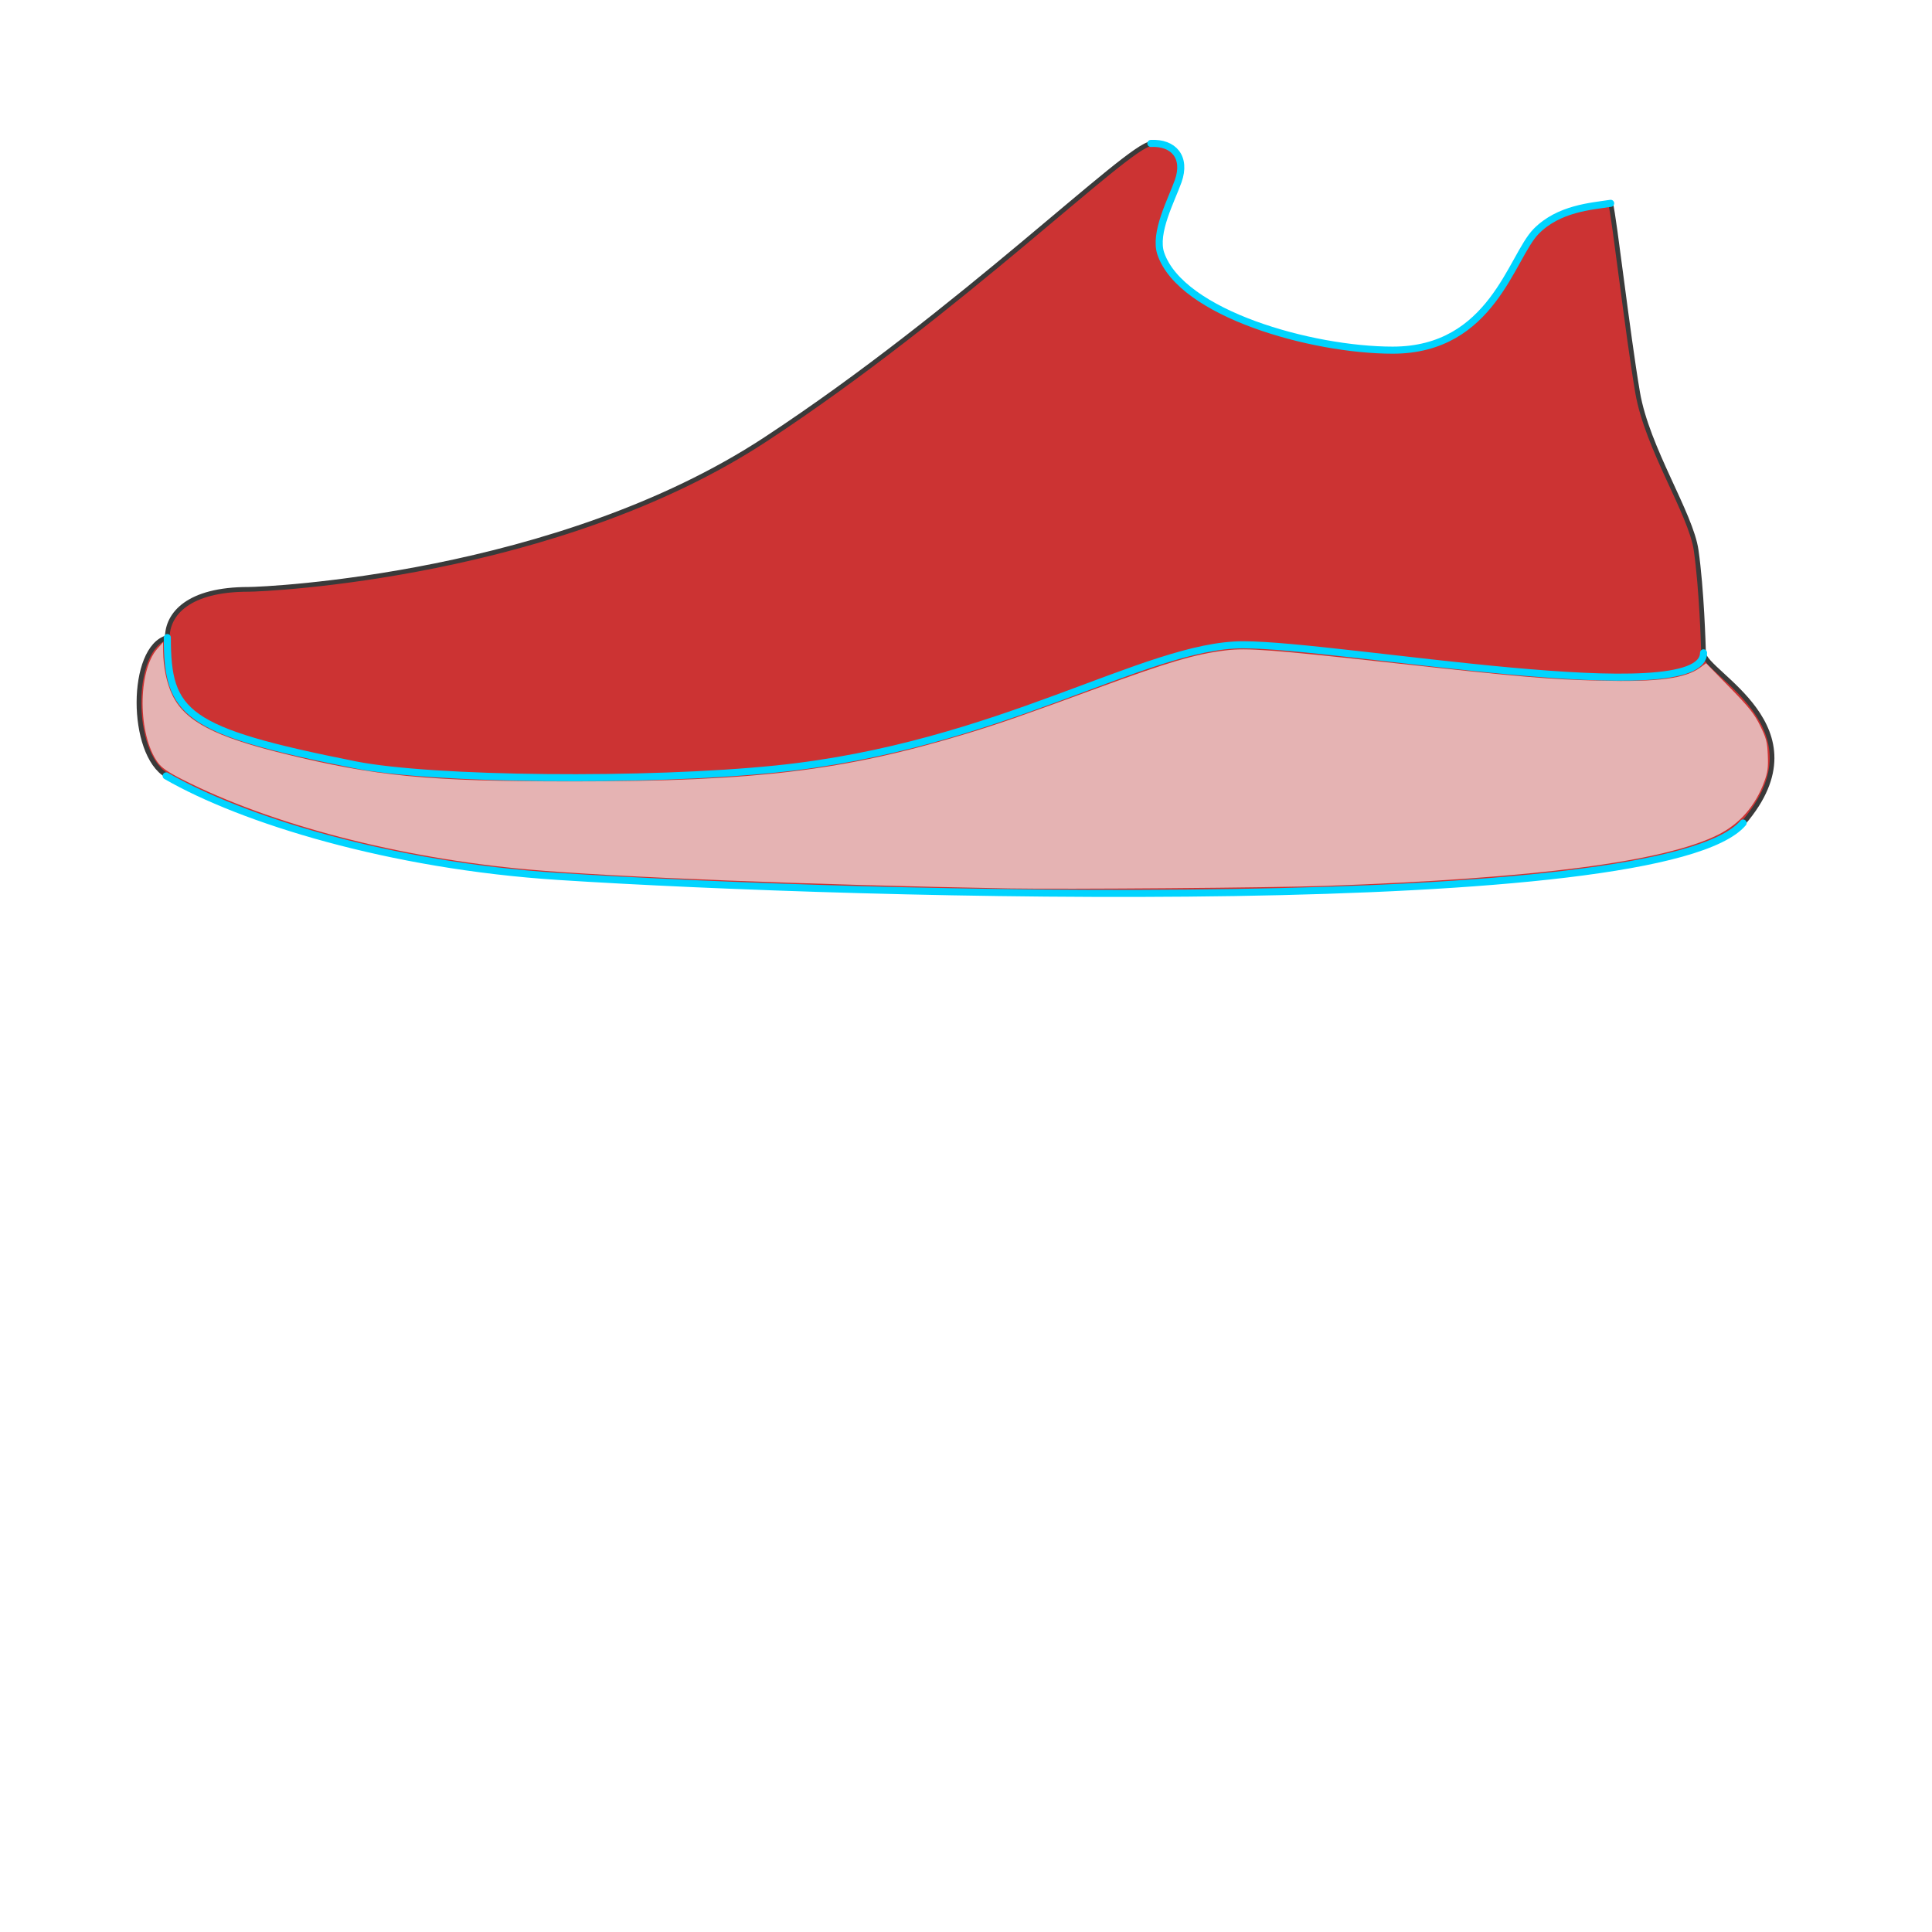
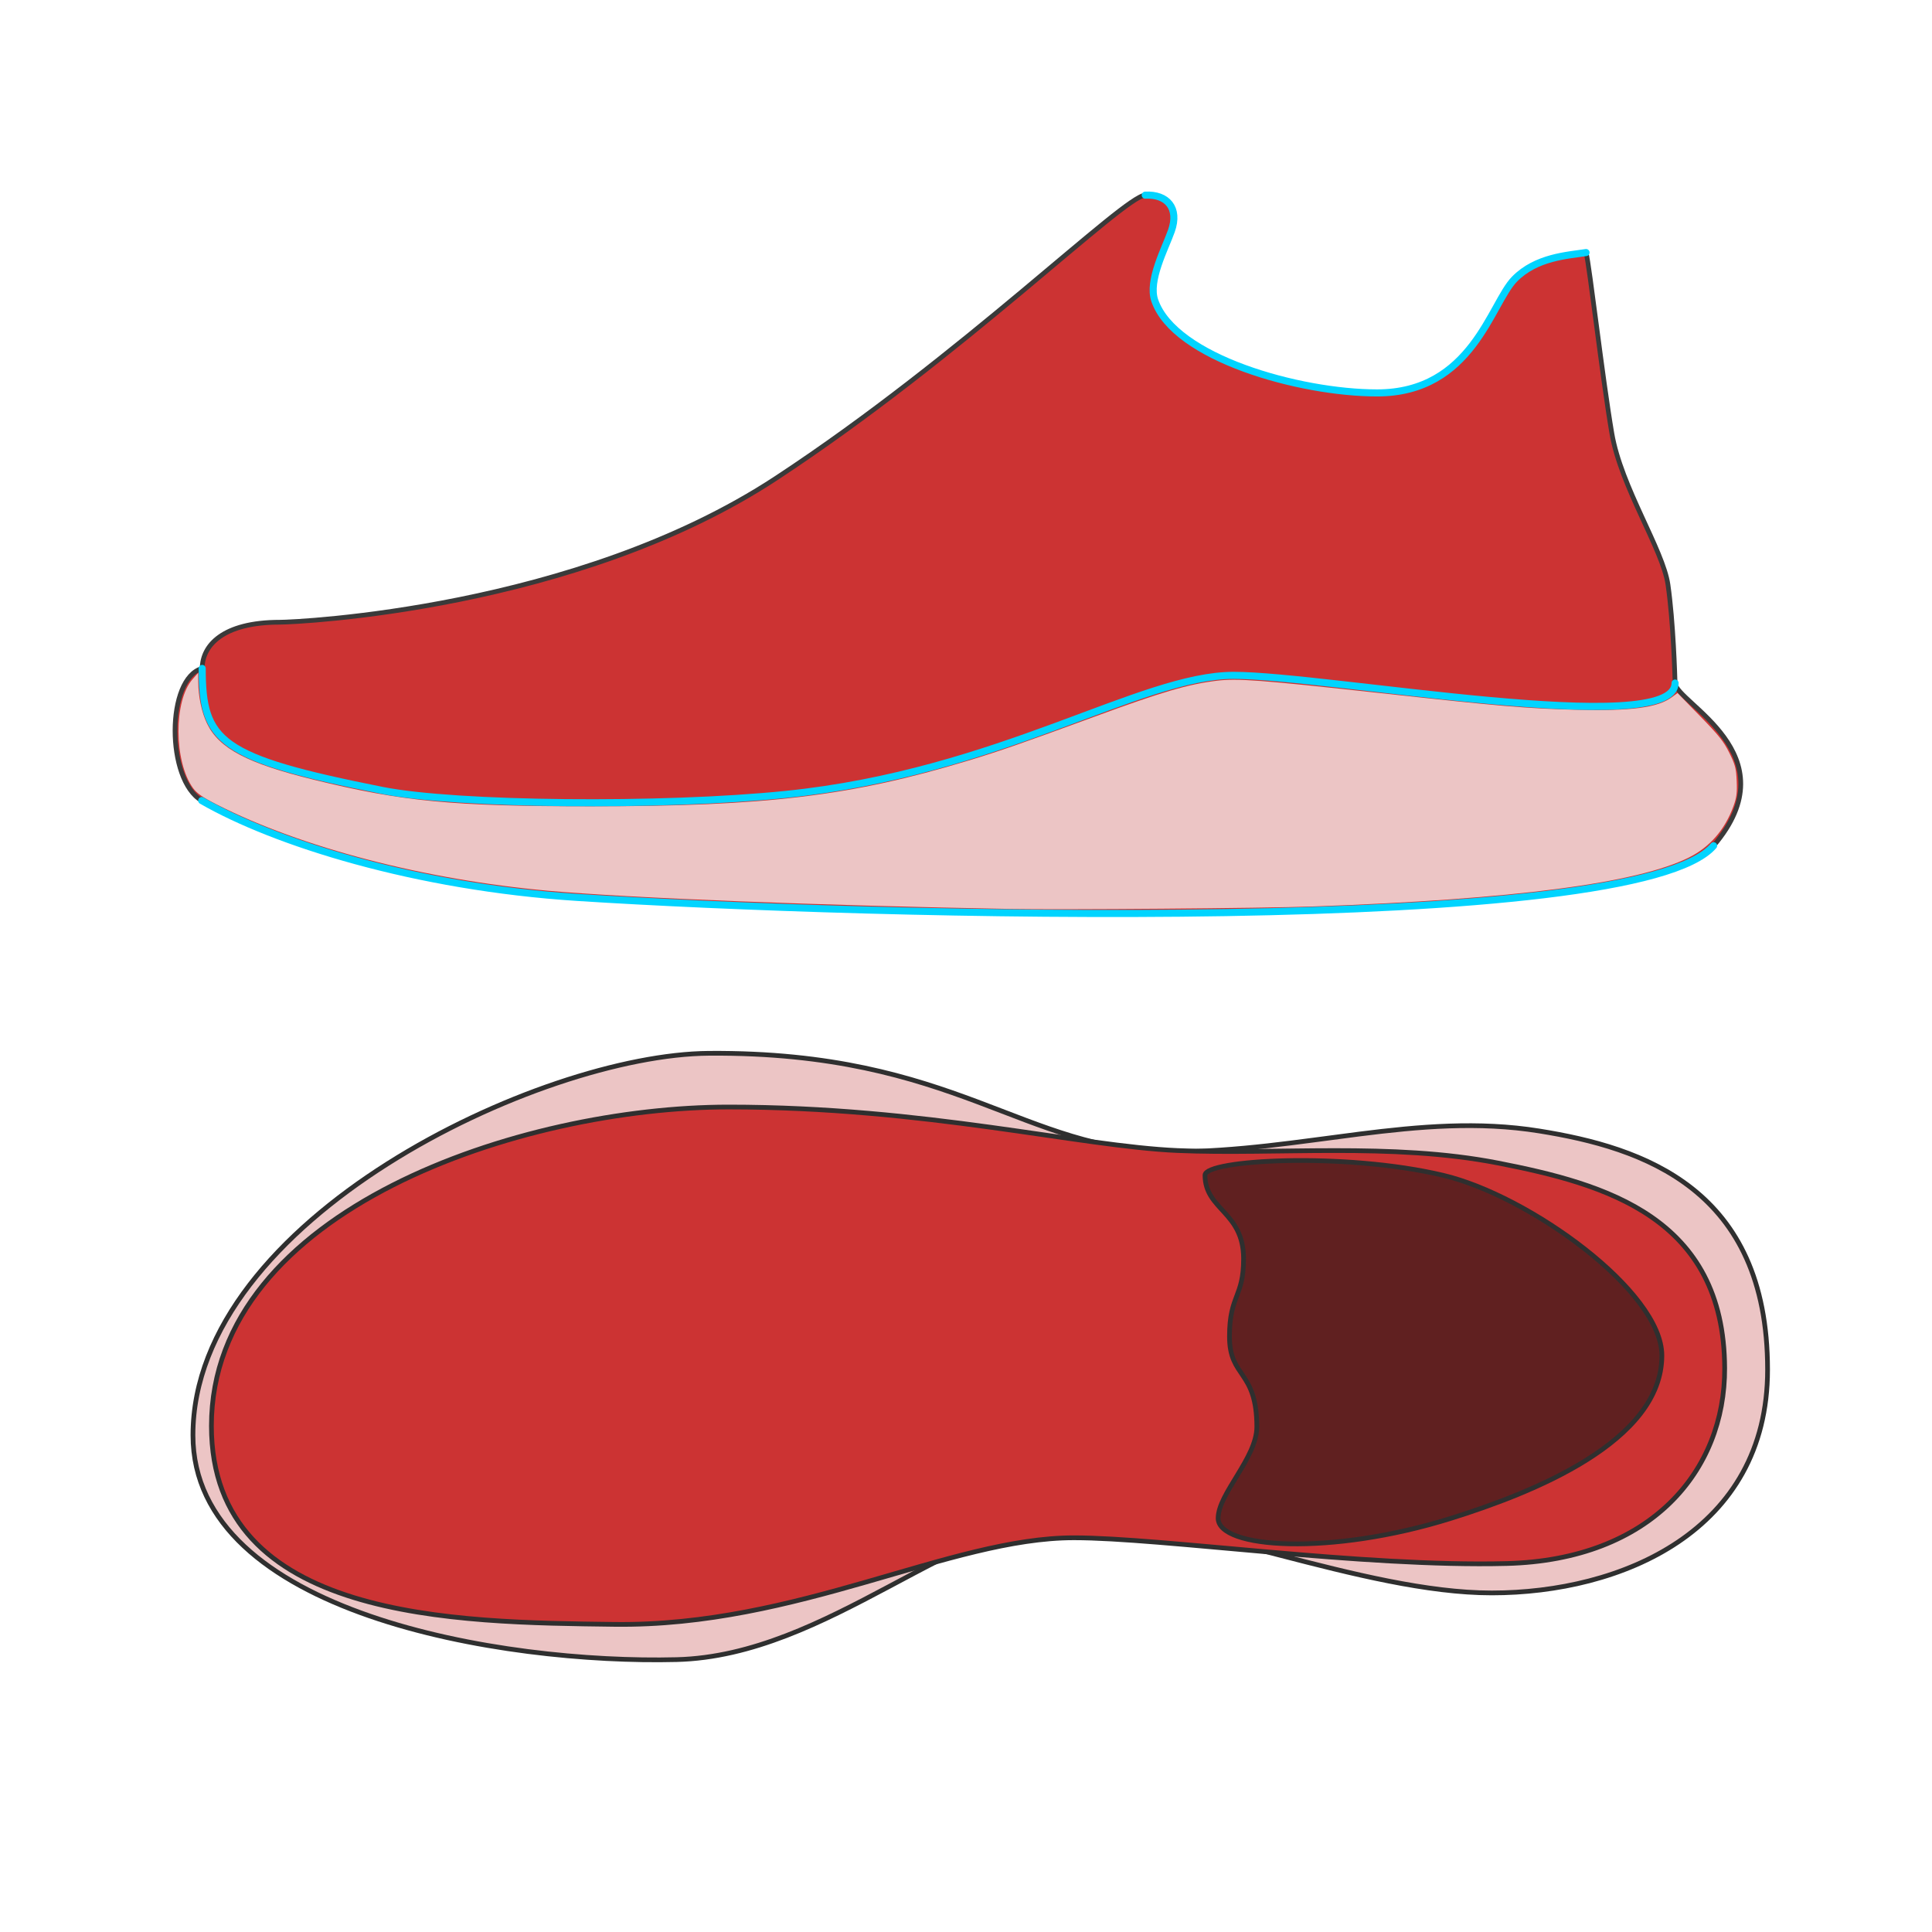
<svg xmlns="http://www.w3.org/2000/svg" width="4096mm" height="4096mm" viewBox="0 0 4096 4096" version="1.1" id="svg1" xml:space="preserve">
  <defs id="defs1" />
-   <g id="layer1">
-     <path style="opacity:1;fill:#cc3333;fill-opacity:1;stroke:#3a3a3a;stroke-width:10;stroke-linecap:round;stroke-linejoin:round;stroke-dasharray:none;stroke-opacity:1" d="m 2440.017,304.945 c -48.11,2.501 -404.782,355.893 -816.991,626.487 -442.014,290.159 -1058.107,318.058 -1096.671,318.058 -126.783,0 -171.613,51.994 -171.613,102.187 -79.95,21.422 -79.946,246.826 -1.14,292.25 160.911,92.75 473.284,189.982 831.86,213.133 644.099,41.586 2340.582,87.134 2511.383,-113.245 173.476,-203.518 -83.886,-316.604 -85.196,-359.769 -0.496,-16.361 -3.787,-134.15 -15.703,-217.5 -11.104,-77.671 -103.871,-215.898 -124.102,-334.629 -21.292,-124.963 -49.233,-370.241 -57.057,-400.023 -40.703,6.339 -109.978,10.572 -158.109,59.621 -52.58,53.582 -93.224,251.694 -303.961,251.694 -171.479,0 -448.001,-77.35 -491.607,-204.493 -15.098,-44.021 22.726,-114.16 36.775,-153.705 18.052,-50.813 -9.757,-82.567 -57.867,-80.066 z" id="side" material="polyester" />
-     <path d="m 3414.718,431.044 c -40.703,6.339 -109.978,10.572 -158.109,59.621 -52.58,53.582 -93.224,251.694 -303.961,251.694 -171.479,0 -448.001,-77.35 -491.607,-204.493 -15.098,-44.021 22.726,-114.16 36.775,-153.705 18.052,-50.813 -9.757,-82.567 -57.867,-80.066" style="fill:none;stroke:#00d4ff;stroke-width:15;stroke-linecap:round;stroke-linejoin:round;stroke-dasharray:none;stroke-opacity:1" id="rim" />
-     <path style="fill:none;stroke:#00d4ff;stroke-width:15;stroke-linecap:round;stroke-linejoin:round;stroke-dasharray:none;stroke-opacity:1" d="m 352.269,1644.979 c 160.911,92.75 473.284,189.982 831.86,213.133 644.099,41.586 2340.582,87.134 2511.383,-113.245" id="base" />
-     <path style="opacity:1;fill:none;fill-opacity:1;stroke:#00d4ff;stroke-width:15;stroke-linecap:round;stroke-linejoin:round;stroke-dasharray:none;stroke-opacity:1" d="m 354.742,1351.677 c 0,161.825 36.784,197.92 398.251,269.834 163.23,32.475 619.149,36.758 892.52,8.803 473.127,-48.382 783.066,-263.316 989.853,-263.316 206.787,0 976.282,142.495 976.282,17.048" id="path2" />
-     <path style="opacity:1;fill:#e5b3b3;fill-opacity:1;stroke:none;stroke-width:15;stroke-linecap:round;stroke-linejoin:round;stroke-dasharray:none;stroke-opacity:1" d="m 2139.389,1883.537 c -415.42,-7.386 -841.849,-24.177 -1019.572,-40.147 -273.37,-24.563 -545.378,-95.354 -732.805,-190.715 -31.701,-16.129 -44.183,-24.758 -52.578,-36.347 -42.312,-58.41 -42.936,-193.392 -1.112,-240.683 l 12.376,-13.994 0.189,19.201 c 0.33,33.571 7.666,68.389 19.579,92.923 26.802,55.199 89.056,87.983 235.367,123.95 196.918,48.408 306.269,58.922 613.07,58.945 387.979,0.03 576.667,-22.792 834.204,-100.896 70.015,-21.234 120.692,-38.87 279.452,-97.253 149.355,-54.924 206.27,-71.668 270.575,-79.6 45.28,-5.586 96.575,-1.726 357.297,26.885 270.704,29.706 327.634,34.574 435.862,37.265 124.508,3.096 181.871,-4.432 213.657,-28.039 l 12.046,-8.947 49.783,50.972 c 41.385,42.373 52.31,56.082 64.757,81.26 13.107,26.513 15.144,34.3 16.34,62.475 1.11,26.15 -0.254,36.633 -7.272,55.891 -18.794,51.569 -52.189,90.073 -97.987,112.978 -114.166,57.098 -386.488,92.638 -831.195,108.478 -109.739,3.908 -554.761,7.483 -672.034,5.398 z" id="path3" />
+   <g id="side_view" style="display:inline;stroke-width:0.719" transform="matrix(1.390103,0,0,1.39244,-648.107,-9.862492)">
+     <path style="display:inline;opacity:1;fill:#cc3333;fill-opacity:1;stroke:#3a3a3a;stroke-width:7.188;stroke-linecap:round;stroke-linejoin:round;stroke-dasharray:none;stroke-opacity:1" d="m 2212.865,304.21 c -33.182,1.722 -279.181,245.006 -563.486,431.289 -304.861,199.753 -729.784,218.959 -756.382,218.959 -87.443,0 -118.363,35.794 -118.363,70.348 -55.142,14.748 -55.14,169.921 -0.786,201.192 110.982,63.851 326.428,130.788 573.74,146.726 444.24,28.629 1614.318,59.985 1732.121,-77.961 119.648,-140.107 -57.857,-217.958 -58.761,-247.674 -0.342,-11.263 -2.612,-92.352 -10.831,-149.733 -7.659,-53.471 -71.641,-148.63 -85.594,-230.367 -14.685,-86.028 -33.956,-254.883 -39.353,-275.386 -28.073,4.364 -75.852,7.278 -109.049,41.045 -36.265,36.887 -64.297,173.272 -209.645,173.272 -118.27,0 -308.99,-53.25 -339.065,-140.778 -10.413,-30.305 15.674,-78.591 25.364,-105.814 12.451,-34.981 -6.729,-56.841 -39.911,-55.119 z" id="side_view__profile" />
+     <path d="m 2212.865,304.21 c 33.182,-1.722 52.314,19.554 39.863,54.535 -9.69,27.223 -35.777,75.509 -25.364,105.814 30.075,87.528 220.795,140.778 339.065,140.778 145.347,0 173.38,-136.385 209.645,-173.272 33.197,-33.767 81.024,-36.096 109.097,-40.46" style="display:inline;fill:none;stroke:#00d4ff;stroke-width:10.781;stroke-linecap:round;stroke-linejoin:round;stroke-dasharray:none;stroke-opacity:1" id="side_view__top_baseline" />
+     <path style="opacity:1;fill:#ecc5c5;fill-opacity:1;stroke:none;stroke-width:10.781;stroke-linecap:round;stroke-linejoin:round;stroke-dasharray:none;stroke-opacity:1" d="m 2005.52,1390.952 c -286.519,-5.085 -580.63,-16.644 -703.207,-27.638 -188.546,-16.91 -376.152,-65.644 -505.421,-131.293 -21.865,-11.104 -30.474,-17.044 -36.264,-25.022 -29.183,-40.211 -29.613,-133.136 -0.767,-165.692 l 8.536,-9.633 0.13,13.218 c 0.228,23.111 5.288,47.081 13.504,63.97 18.486,38 61.423,60.57 162.334,85.33 135.816,33.325 211.236,40.563 422.839,40.58 267.592,0.021 397.732,-15.69 575.357,-69.46 48.29,-14.618 83.242,-26.759 192.741,-66.951 103.011,-37.811 142.266,-49.338 186.617,-54.799 31.23,-3.845 66.609,-1.188 246.431,18.508 186.707,20.451 225.971,23.802 300.618,25.654 85.874,2.131 125.438,-3.051 147.361,-19.303 l 8.309,-6.159 34.336,35.09 c 28.543,29.17 36.078,38.608 44.664,55.941 9.04,18.252 10.445,23.613 11.27,43.01 0.766,18.002 -0.175,25.219 -5.016,38.477 -12.962,35.501 -35.995,62.008 -67.582,77.777 -78.742,39.308 -266.564,63.774 -573.282,74.679 -75.688,2.691 -382.623,5.151 -463.507,3.716 z" id="side_view__urethane_material" />
+     <path style="display:inline;fill:none;stroke:#00d4ff;stroke-width:10.781;stroke-linecap:round;stroke-linejoin:round;stroke-dasharray:none;stroke-opacity:1" d="m 3079.709,1294.764 c -117.803,137.946 -1288.799,107.313 -1733.04,78.685 -247.313,-15.938 -461.84,-83.598 -572.822,-147.45" id="side_view__bottom_baseline" />
+     <path style="display:inline;opacity:1;fill:none;fill-opacity:1;stroke:#00d4ff;stroke-width:10.781;stroke-linecap:round;stroke-linejoin:round;stroke-dasharray:none;stroke-opacity:1" d="m 3020.949,1047.09 c 0,86.36 -530.726,-11.736 -673.349,-11.736 -142.623,0 -356.39,147.966 -682.71,181.273 -188.546,19.245 -502.997,16.296 -615.578,-6.06 C 800.005,1161.059 774.634,1136.21 774.634,1024.806" id="side_view__mid_baseline" />
+   </g>
+   <g id="top_view" transform="translate(63.23316,39.43073)">
+     <g id="bottom">
+       <path style="opacity:1;fill:#ecc5c5;fill-opacity:1;stroke:#2f2f2f;stroke-width:10;stroke-linecap:round;stroke-linejoin:round;stroke-dasharray:none;stroke-opacity:1" d="m 3684.184,2864.381 c 0,343.2 -310.942,473.334 -584.737,473.334 -273.072,0 -639.292,-161.191 -877.1,-161.191 -258.361,0 -529.755,294.503 -851.082,302.55 -368.541,9.229 -1025.418,-97.393 -1025.418,-475.764 0,-457.379 735.004,-807.12 1094.131,-809.67 523.727,-3.719 666.955,208.68 981.652,208.68 277.579,0 521.255,-85.174 778.183,-44.02 220.483,35.316 484.371,122.406 484.371,506.081 z" id="top_view__bottom_profile" />
+     </g>
+     <g id="mid">
+       <path style="fill:#cc3333;fill-opacity:1;stroke:#2f2f2f;stroke-width:10;stroke-linecap:round;stroke-linejoin:round;stroke-opacity:1" d="m 3593.21,2861.104 c 0.872,217.411 -155.85,406.488 -462.393,414.268 -306.544,7.78 -731.052,-54.573 -917.284,-54.573 -263.52,0 -584.943,188.647 -974.671,183.567 -334.038,-4.354 -853.886,-7.042 -853.886,-420.709 0,-459.178 658.953,-676.106 1096.252,-676.106 417.572,0 743.847,83.225 951.76,92.255 207.913,9.029 453.855,-17.595 679.439,26.419 228.084,44.502 479.502,115.414 480.784,434.88 z" id="top_view__mid_profile" />
+     </g>
+     <g id="top">
+       <path style="fill:#602020;fill-opacity:1;stroke:#2f2f2f;stroke-width:10;stroke-linecap:round;stroke-linejoin:round;stroke-opacity:1" d="m 3460.091,2834.368 c 0,183.327 -275.552,291.486 -446.857,345.101 -255.467,79.955 -493.935,64.524 -493.935,-0.162 0,-51.841 82.036,-127.918 82.036,-193.588 0,-121.015 -57.971,-102.88 -57.971,-191.522 0,-88.641 29.89,-82.311 29.89,-164.928 0,-100.178 -81.782,-103.201 -81.782,-177.32 0,-32.676 295.167,-49.393 505.26,0.441 181.283,43 463.361,245.671 463.361,381.978 z" id="top_view__top_profile" />
+     </g>
  </g>
</svg>
